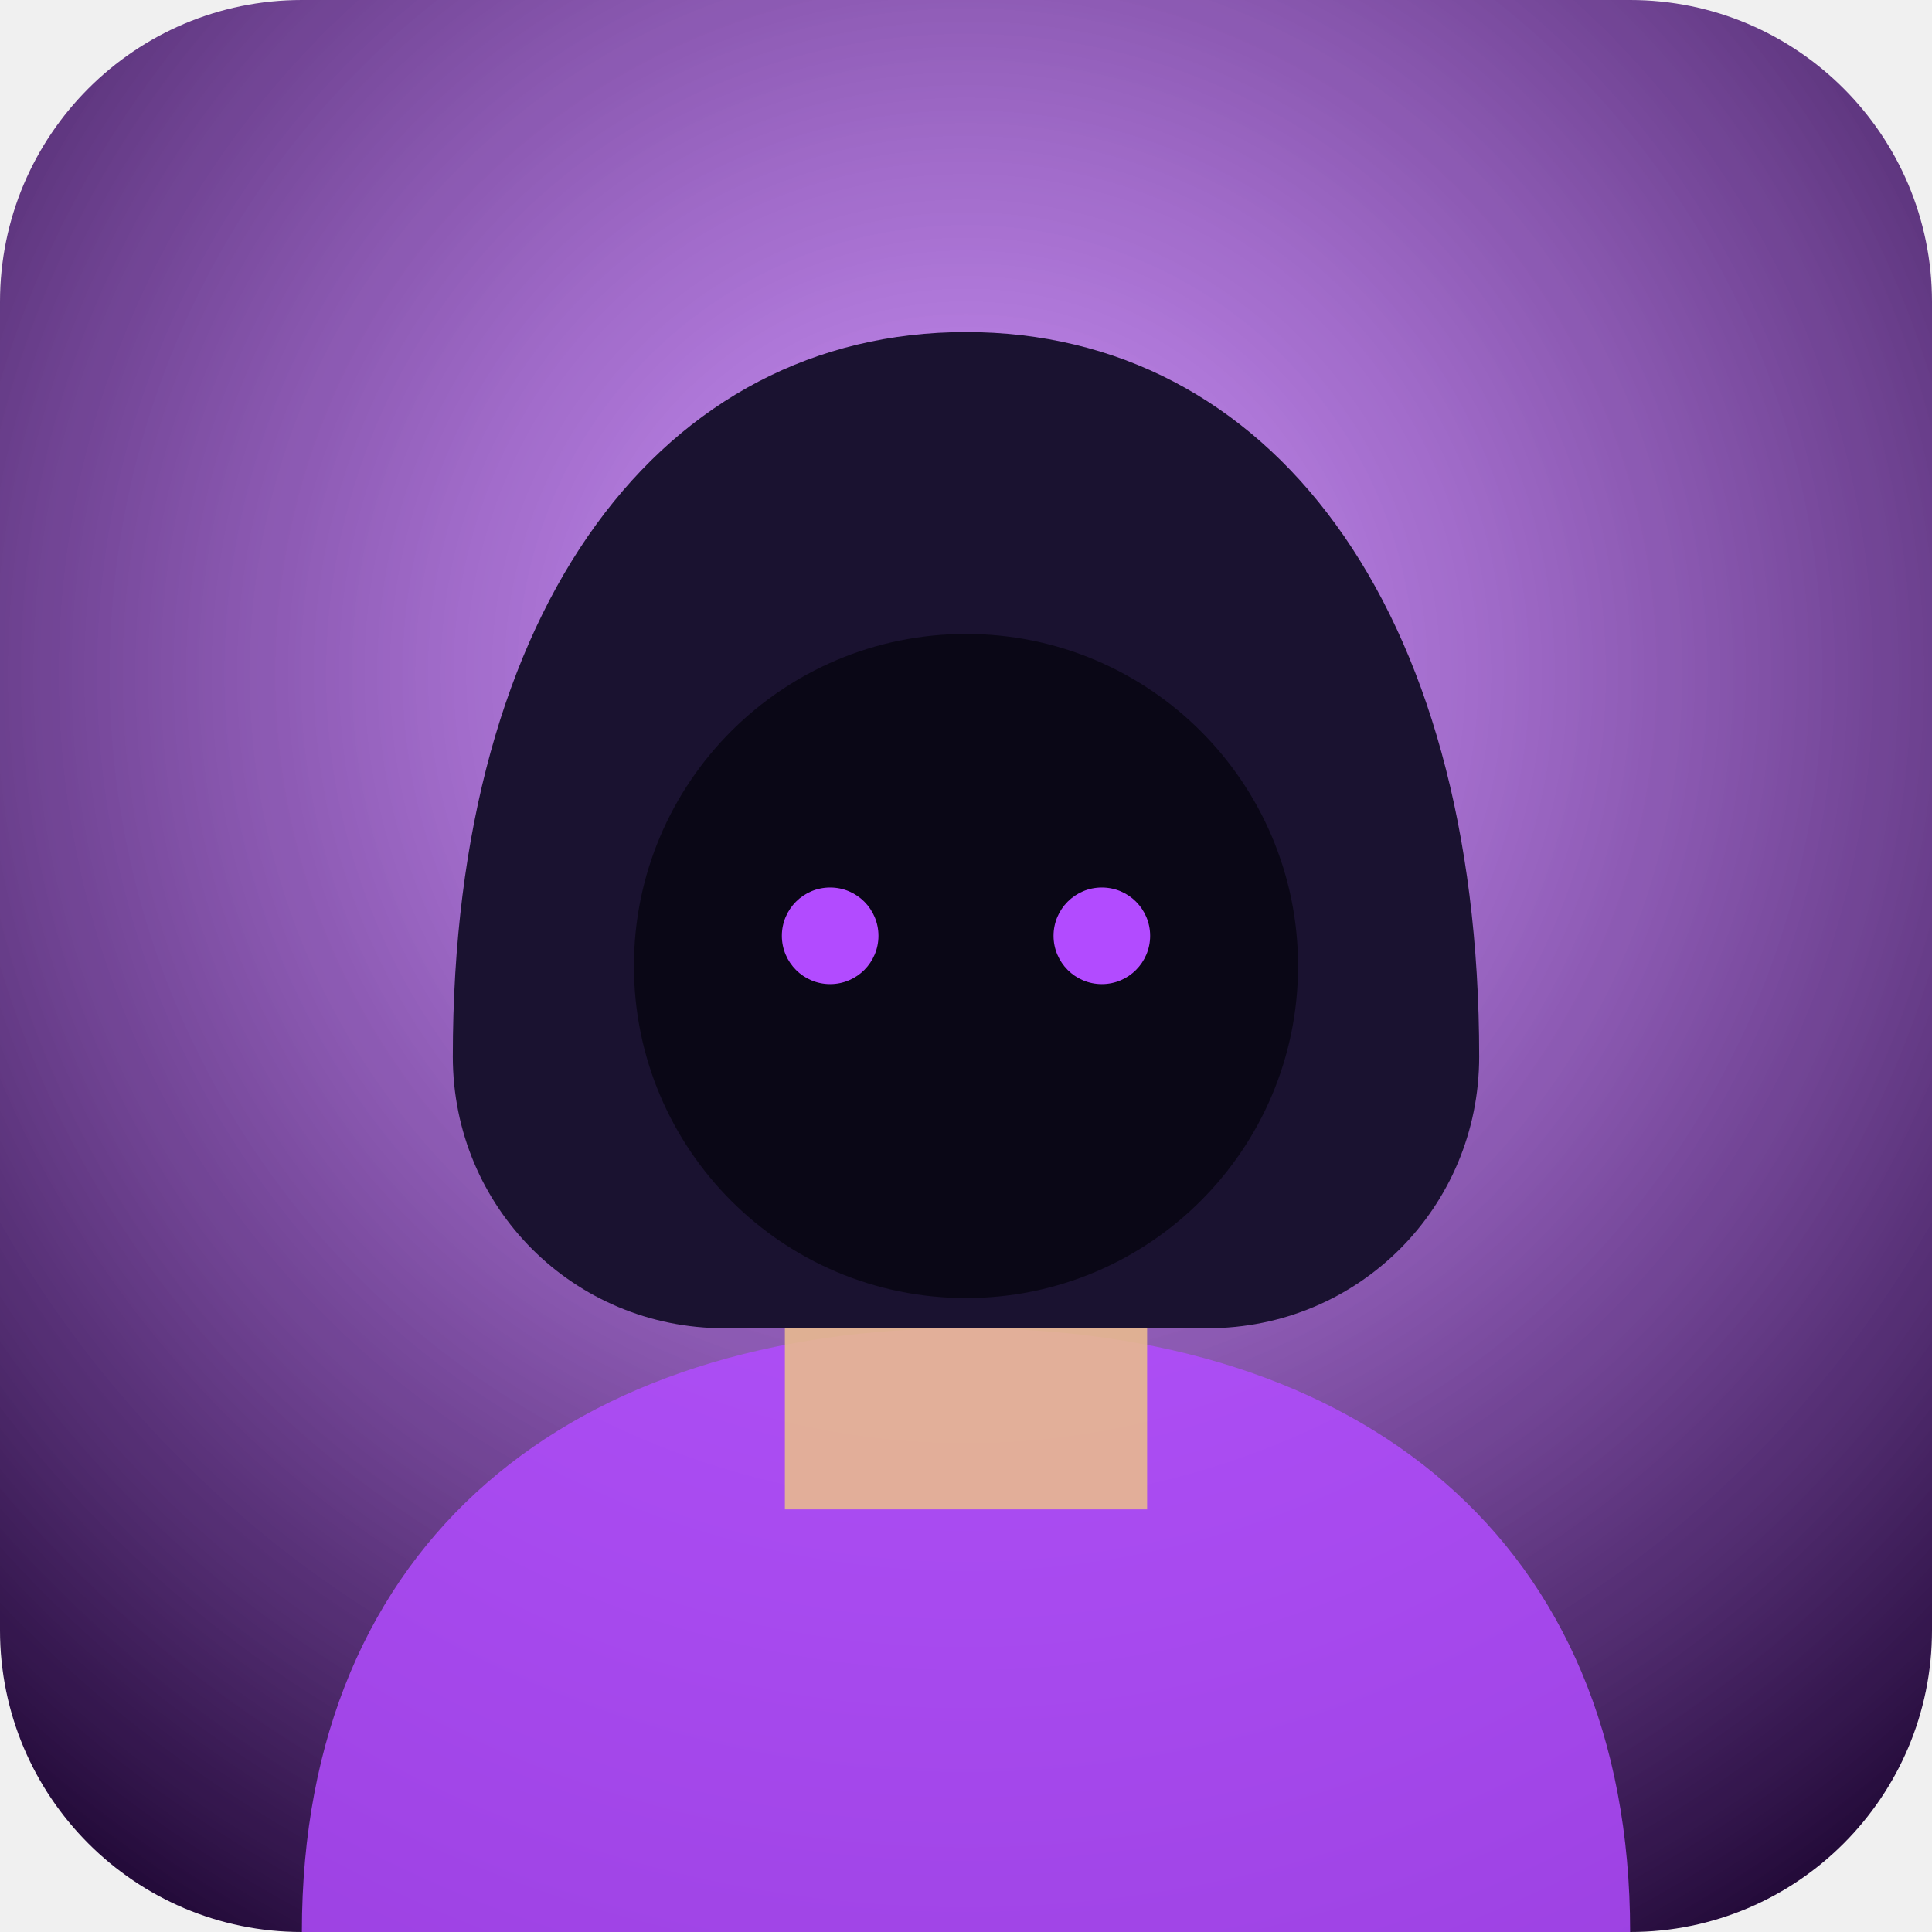
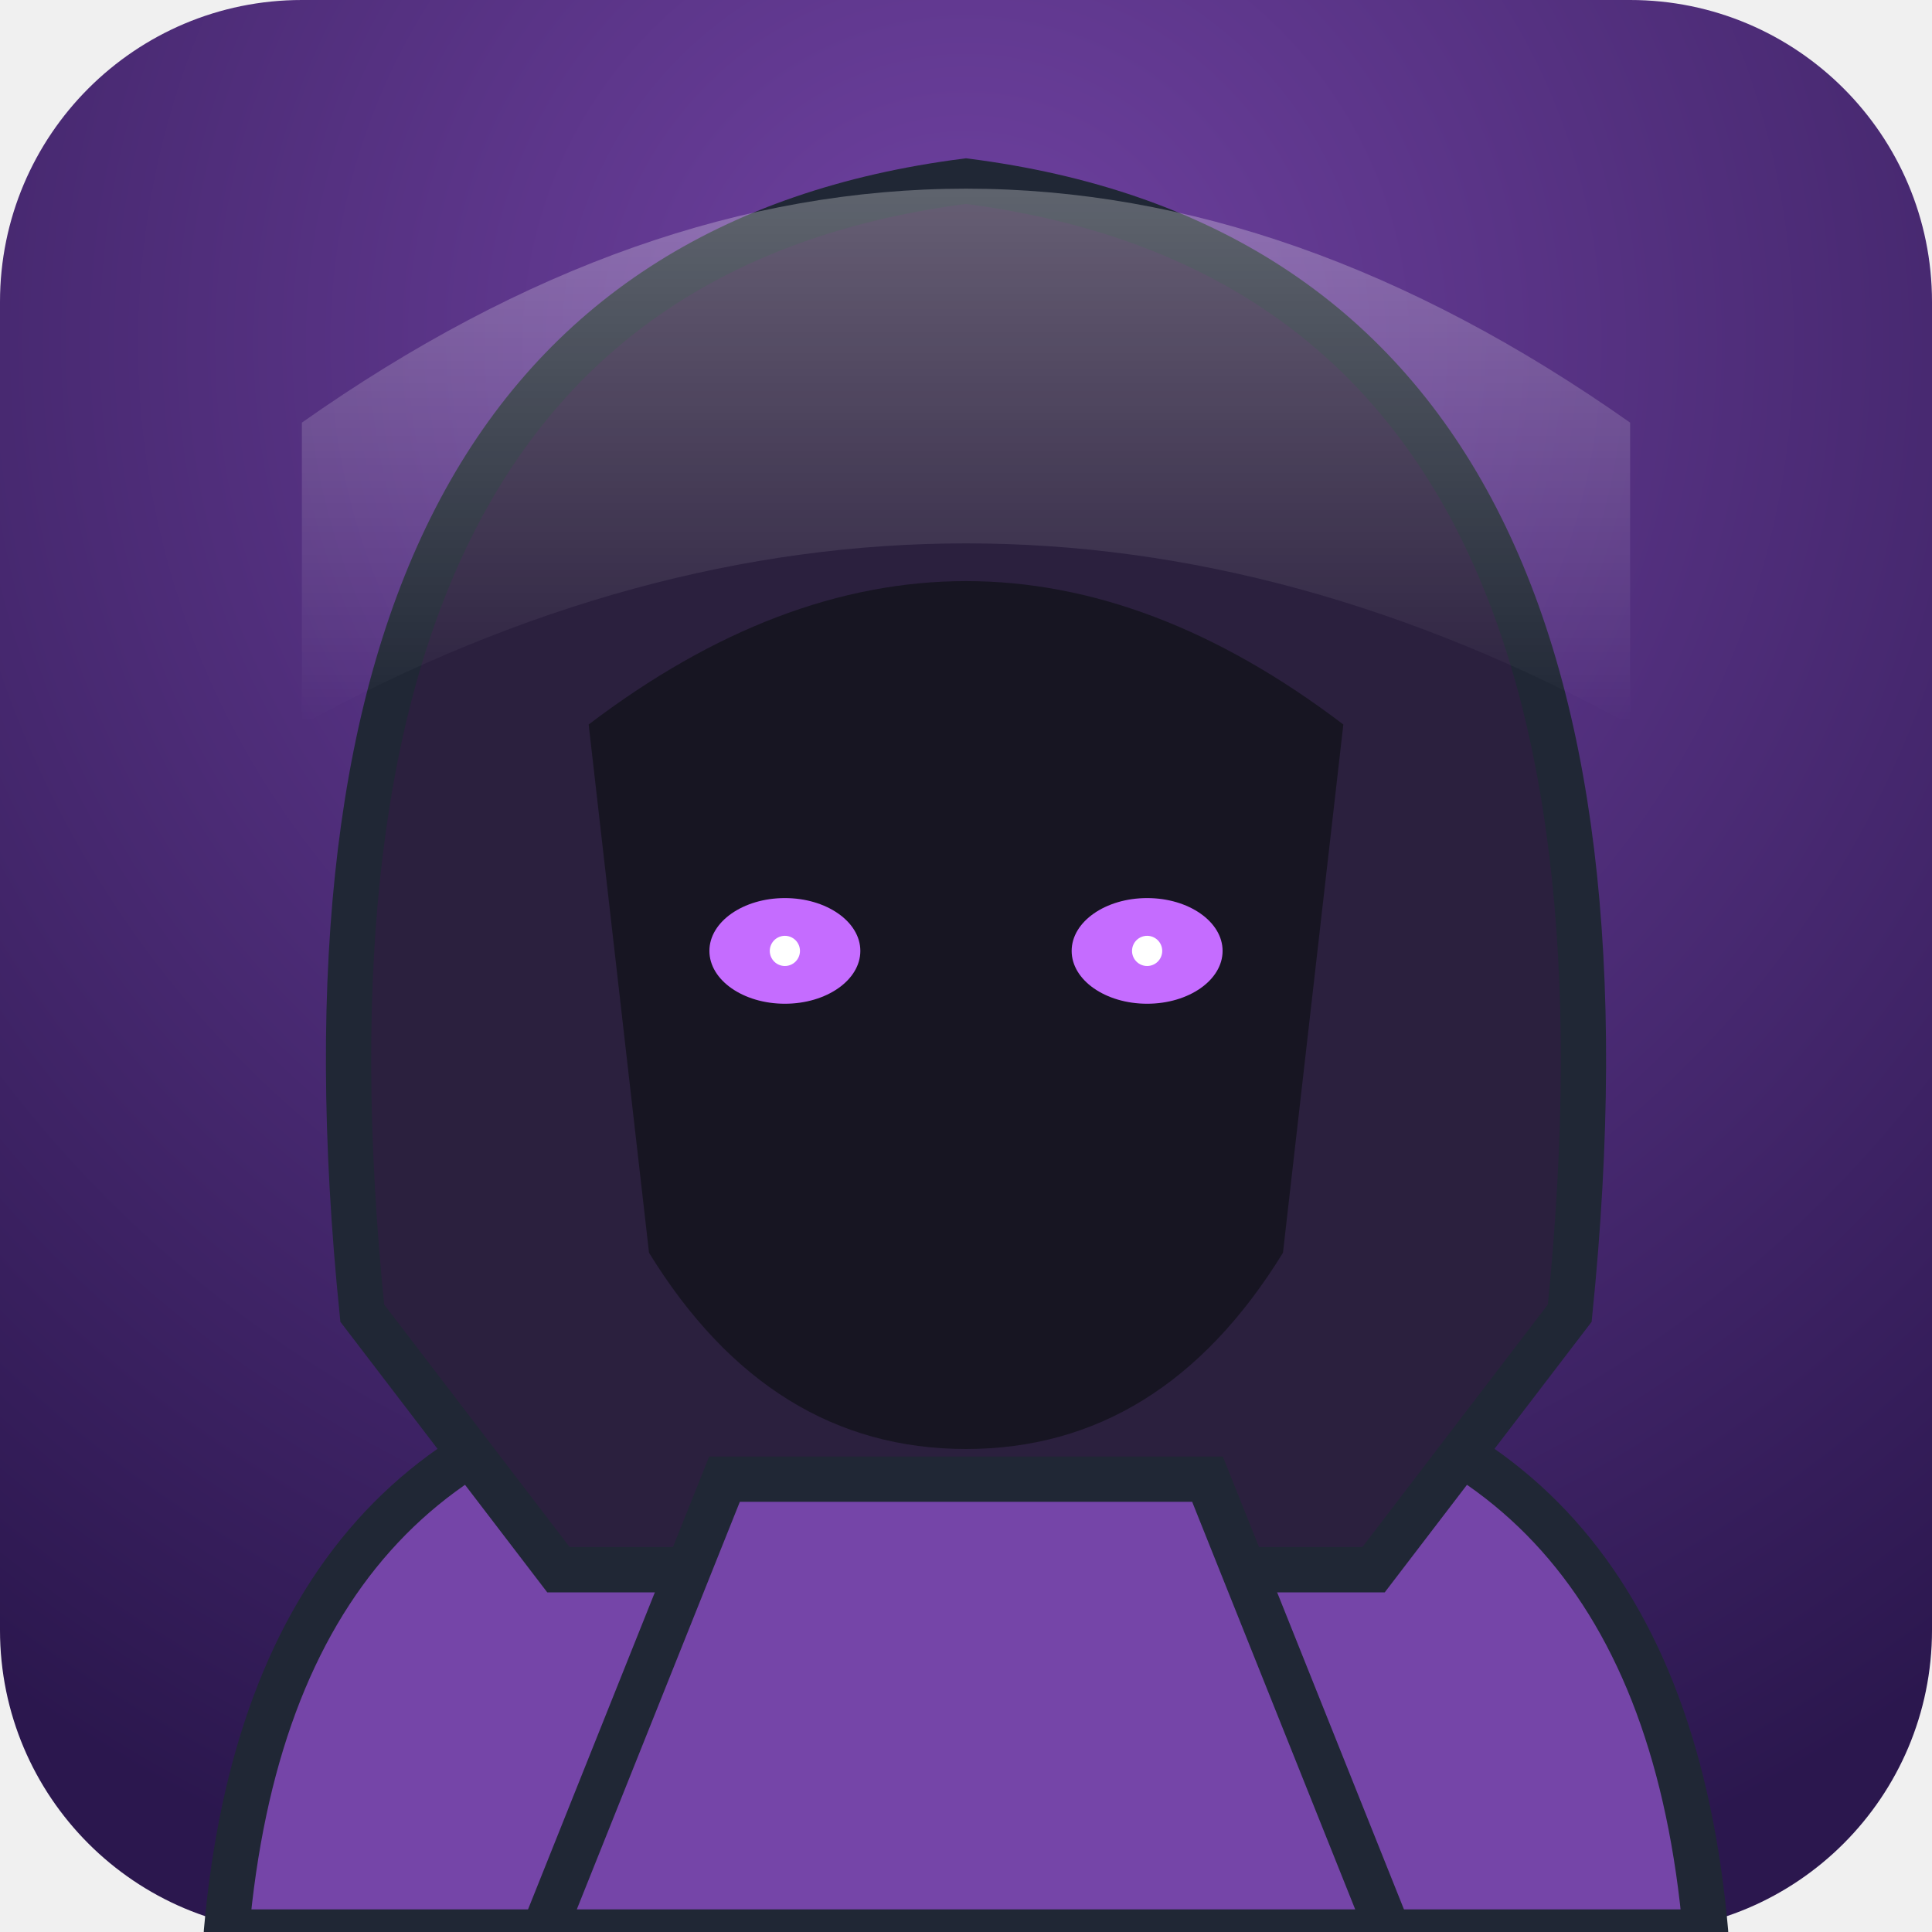
<svg xmlns="http://www.w3.org/2000/svg" viewBox="0 0 128 128">
  <defs>
-     <radialGradient id="g" cx="50%" cy="35%" r="75%">
-       <stop offset="0" stop-color="#b24bff" stop-opacity=".55" />
-       <stop offset="1" stop-color="#240b3a" />
+     <radialGradient id="bg" cx="50%" cy="18%" r="85%">
+       <stop offset="0" stop-color="#7042a2" />
+       <stop offset="1" stop-color="#2b174e" />
    </radialGradient>
+     <linearGradient id="shine" x1="0" y1="0" x2="0" y2="1">
+       <stop stop-color="#ffffff" stop-opacity=".28" />
+       <stop offset="1" stop-color="#ffffff" stop-opacity="0" />
+     </linearGradient>
  </defs>
-   <rect width="128" height="128" rx="20" fill="url(#g)" />
-   <path d="M20 128c0-26 18-40 44-40s44 14 44 40z" fill="#b24bff" opacity=".85" />
-   <path d="M52 84h24v16H52z" fill="#e8b98f" opacity=".9" />
-   <path d="M30 70c0-30 14-48 34-48s34 18 34 48c0 10-8 18-18 18H48c-10 0-18-8-18-18z" fill="#1a1230" />
-   <ellipse cx="64" cy="64" rx="22" ry="22" fill="#0a0716" />
-   <circle cx="55" cy="62" r="3.2" fill="#b24bff" />
-   <circle cx="73" cy="62" r="3.2" fill="#b24bff" />
+   <rect width="128" height="128" rx="20" fill="url(#bg)" />
+   <path d="M15 128 Q18 94 48 91 L80 91 Q110 94 113 128Z" fill="#7545a8" stroke="#202735" stroke-width="3" stroke-linejoin="round" />
+   <path d="M53 83 L75 83 L77 101 Q64 110 51 101Z" fill="#49305e" stroke="#202735" stroke-width="2.5" />
+   <path d="M24 87 Q17 18 64 12 Q111 18 104 87 L91 104 L37 104Z" fill="#2b203e" stroke="#202735" stroke-width="3" />
+   <path d="M39 48 Q64 29 89 48 L85 83 Q77 96 64 96 Q51 96 43 83Z" fill="#171522" />
+   <ellipse cx="52" cy="63" rx="5" ry="3.5" fill="#c56cff" />
+   <ellipse cx="76" cy="63" rx="5" ry="3.5" fill="#c56cff" />
+   <path d="M52 63 L52 63 M76 63 L76 63" stroke="#fff" stroke-width="2" stroke-linecap="round" />
+   <path d="M48 98 L80 98 L92 128 L36 128Z" fill="#7545a8" stroke="#202735" stroke-width="3" />
+   <path d="M20 28 Q64 -3 108 28 L108 48 Q64 24 20 48Z" fill="url(#shine)" />
</svg>
